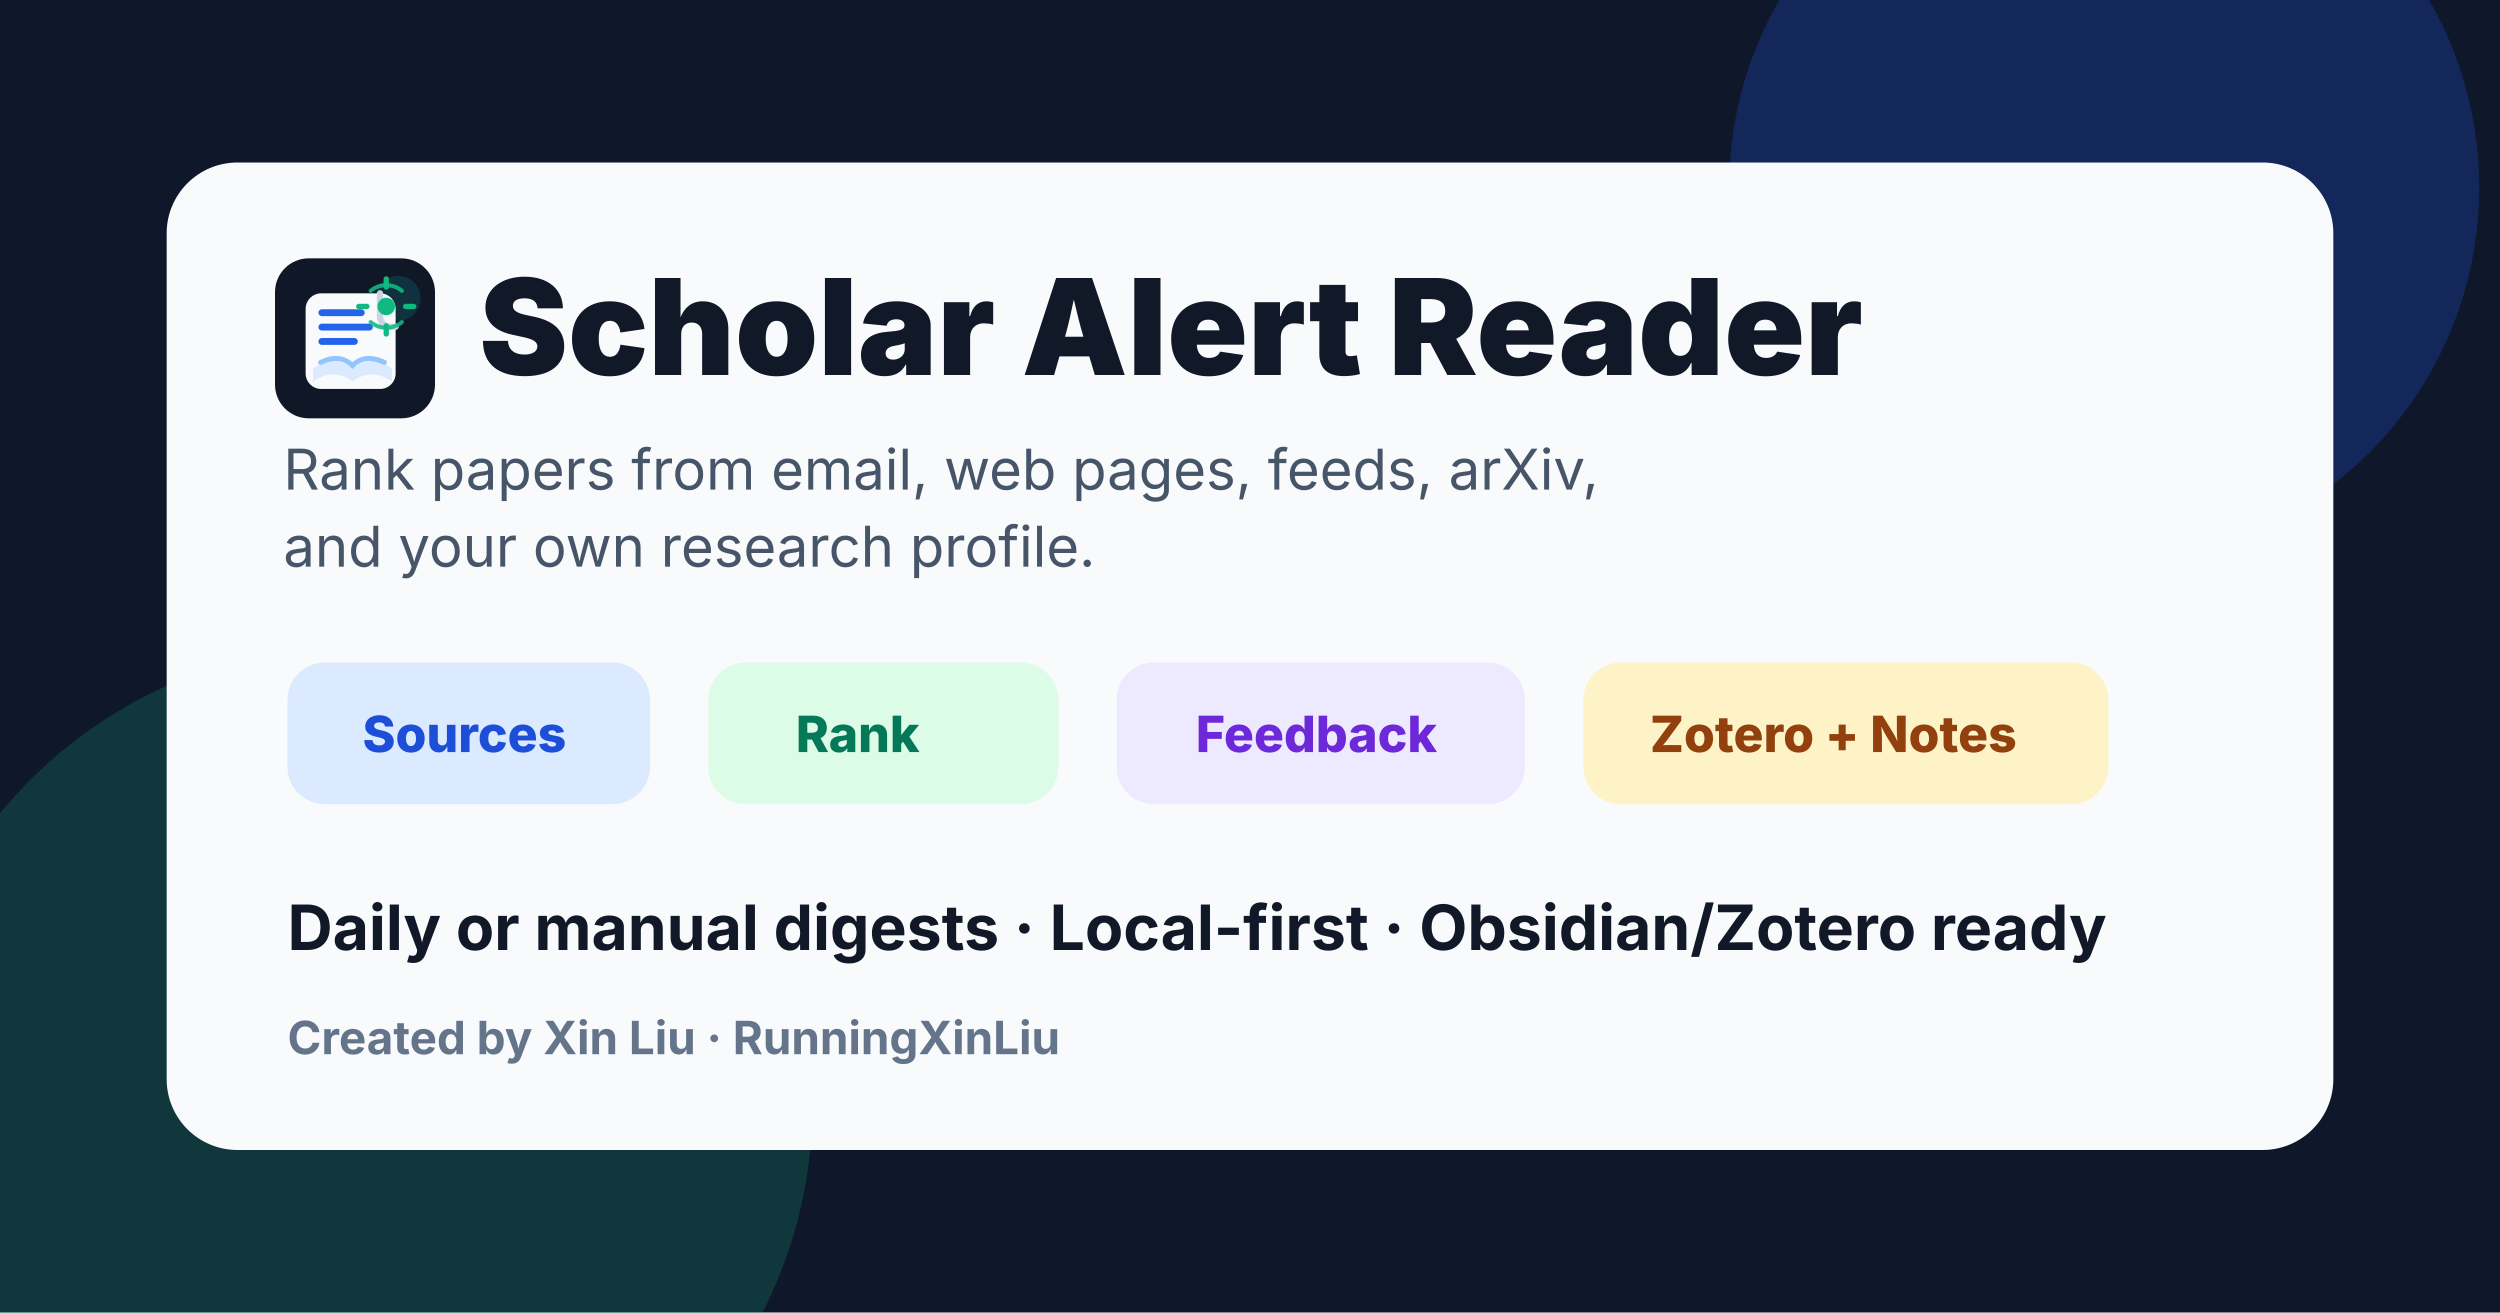
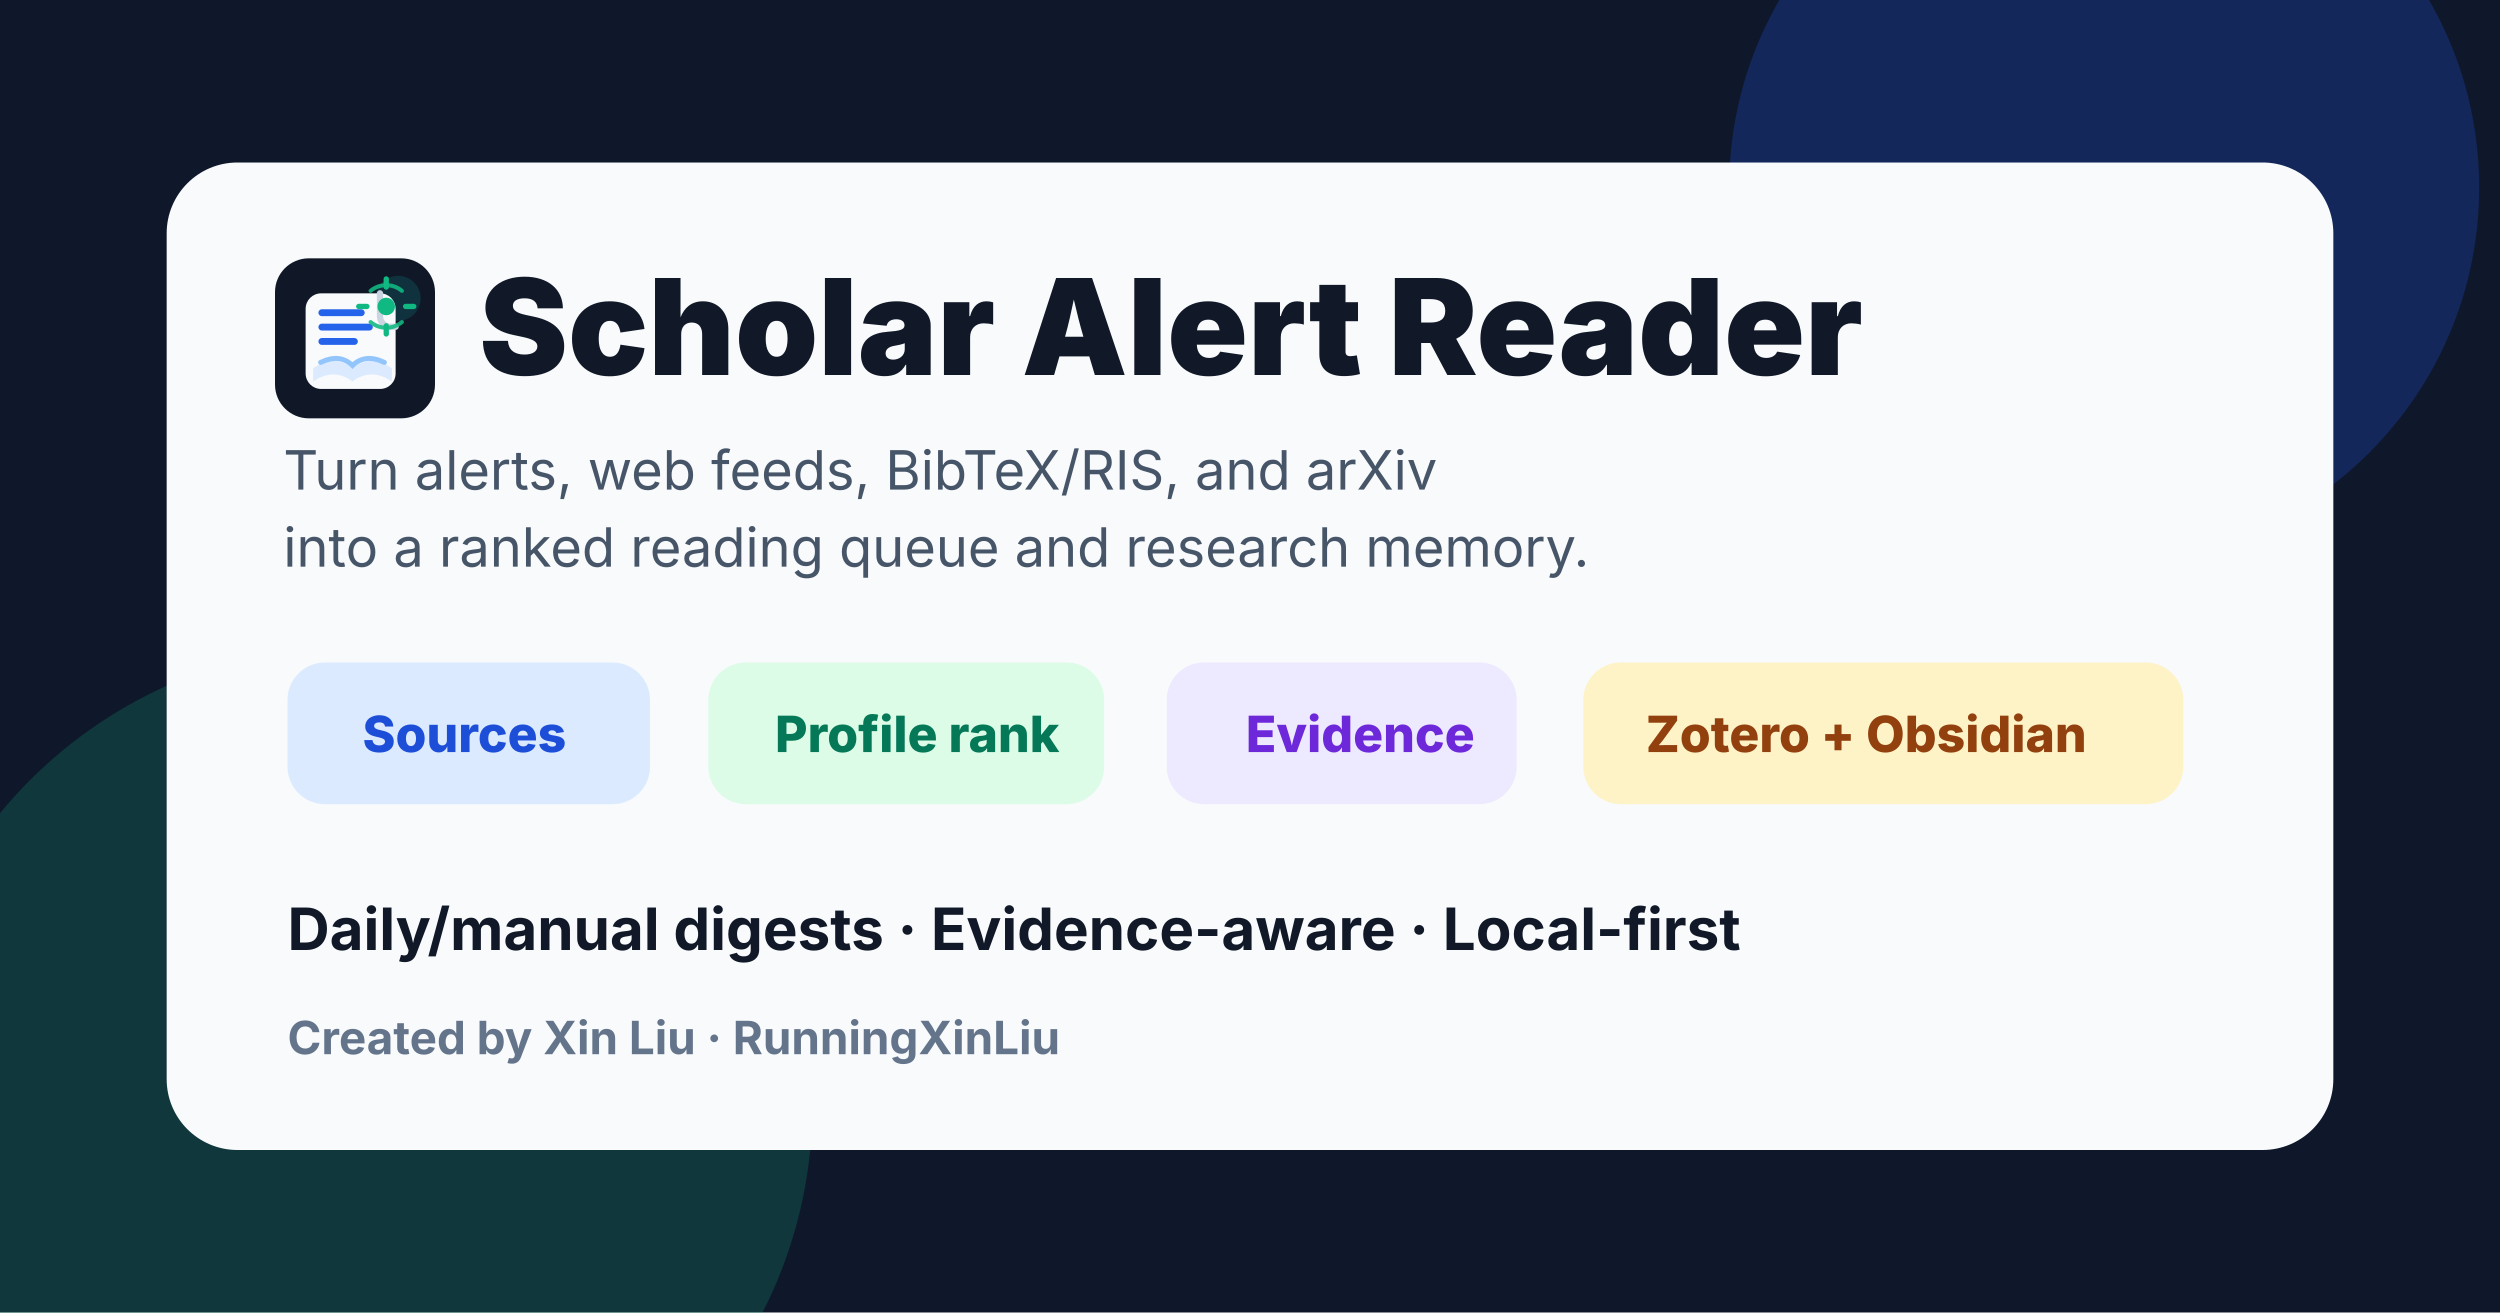
<svg xmlns="http://www.w3.org/2000/svg" width="1200" height="630" viewBox="0 0 1200 630" role="img" aria-labelledby="title desc">
  <rect width="1200" height="630" fill="#0f172a" />
  <circle cx="1010" cy="90" r="180" fill="#1d4ed8" opacity=".28" />
  <circle cx="170" cy="530" r="220" fill="#10b981" opacity=".20" />
  <rect x="80" y="78" width="1040" height="474" rx="34" fill="#f8fafc" />
  <g transform="translate(132 124) scale(.15)">
    <rect width="512" height="512" rx="108" fill="#101827" />
    <circle cx="394" cy="128" r="72" fill="#0ea5a4" opacity=".18" />
    <path d="M148 112h188c28 0 50 22 50 50v206c0 28-22 50-50 50H148c-28 0-50-22-50-50V162c0-28 22-50 50-50z" fill="#f8fafc" />
    <path d="M336 112v74c0 18 15 33 33 33h17" fill="none" stroke="#cbd5e1" stroke-width="20" stroke-linecap="round" />
    <path d="M150 174h126M150 220h152M150 266h104" stroke="#2563eb" stroke-width="22" stroke-linecap="round" />
    <path d="M122 352c44-32 86-32 126 0 40-32 82-32 126 0v42c-44-30-86-30-126 0-40-30-82-30-126 0v-42z" fill="#dbeafe" />
    <circle cx="356" cy="154" r="28" fill="#10b981" />
    <path d="M356 92v-26M356 242v-26M294 154h-26M444 154h-26" stroke="#10b981" stroke-width="17" stroke-linecap="round" />
    <path d="M306 104a78 78 0 0 1 100 0M306 204a78 78 0 0 0 100 0" fill="none" stroke="#10b981" stroke-width="13" stroke-linecap="round" opacity=".88" />
    <path d="M146 333c42-20 75-16 102 10 27-26 60-30 102-10" fill="none" stroke="#93c5fd" stroke-width="16" stroke-linecap="round" />
  </g>
  <text x="230" y="180" fill="#111827" font-family="Inter, Arial, sans-serif" font-size="64" font-weight="850">Scholar Alert Reader</text>
-   <text x="136" y="235" fill="#475569" font-family="Inter, Arial, sans-serif" font-size="27">Rank papers from email, web pages, feeds, arXiv,</text>
-   <text x="136" y="272" fill="#475569" font-family="Inter, Arial, sans-serif" font-size="27">and your own research profile.</text>
+   <text x="136" y="235" fill="#475569" font-family="Inter, Arial, sans-serif" font-size="26">Turn alerts, web feeds, BibTeX/RIS, and arXiv</text>
+   <text x="136" y="272" fill="#475569" font-family="Inter, Arial, sans-serif" font-size="26">into a ranked reading queue and research memory.</text>
  <g font-family="Inter, Arial, sans-serif" font-weight="800" font-size="24">
    <rect x="138" y="318" width="174" height="68" rx="18" fill="#dbeafe" />
    <text x="174" y="361" fill="#1d4ed8">Sources</text>
-     <rect x="340" y="318" width="168" height="68" rx="18" fill="#dcfce7" />
-     <text x="382" y="361" fill="#047857">Rank</text>
-     <rect x="536" y="318" width="196" height="68" rx="18" fill="#ede9fe" />
-     <text x="574" y="361" fill="#6d28d9">Feedback</text>
-     <rect x="760" y="318" width="252" height="68" rx="18" fill="#fef3c7" />
-     <text x="792" y="361" fill="#92400e">Zotero + Notes</text>
+     <rect x="340" y="318" width="190" height="68" rx="18" fill="#dcfce7" />
+     <text x="372" y="361" fill="#047857">Profile rank</text>
+     <rect x="560" y="318" width="168" height="68" rx="18" fill="#ede9fe" />
+     <text x="598" y="361" fill="#6d28d9">Evidence</text>
+     <rect x="760" y="318" width="288" height="68" rx="18" fill="#fef3c7" />
+     <text x="790" y="361" fill="#92400e">Zotero + Obsidian</text>
  </g>
-   <text x="138" y="456" fill="#111827" font-family="Inter, Arial, sans-serif" font-size="30" font-weight="750">Daily or manual digests · Local-first · Obsidian/Zotero ready</text>
+   <text x="138" y="456" fill="#111827" font-family="Inter, Arial, sans-serif" font-size="28" font-weight="750">Daily/manual digests · Evidence-aware · Local-first</text>
  <text x="138" y="506" fill="#64748b" font-family="Inter, Arial, sans-serif" font-size="22" font-weight="650">Created by Xin Liu · RunningXinLiu</text>
</svg>
